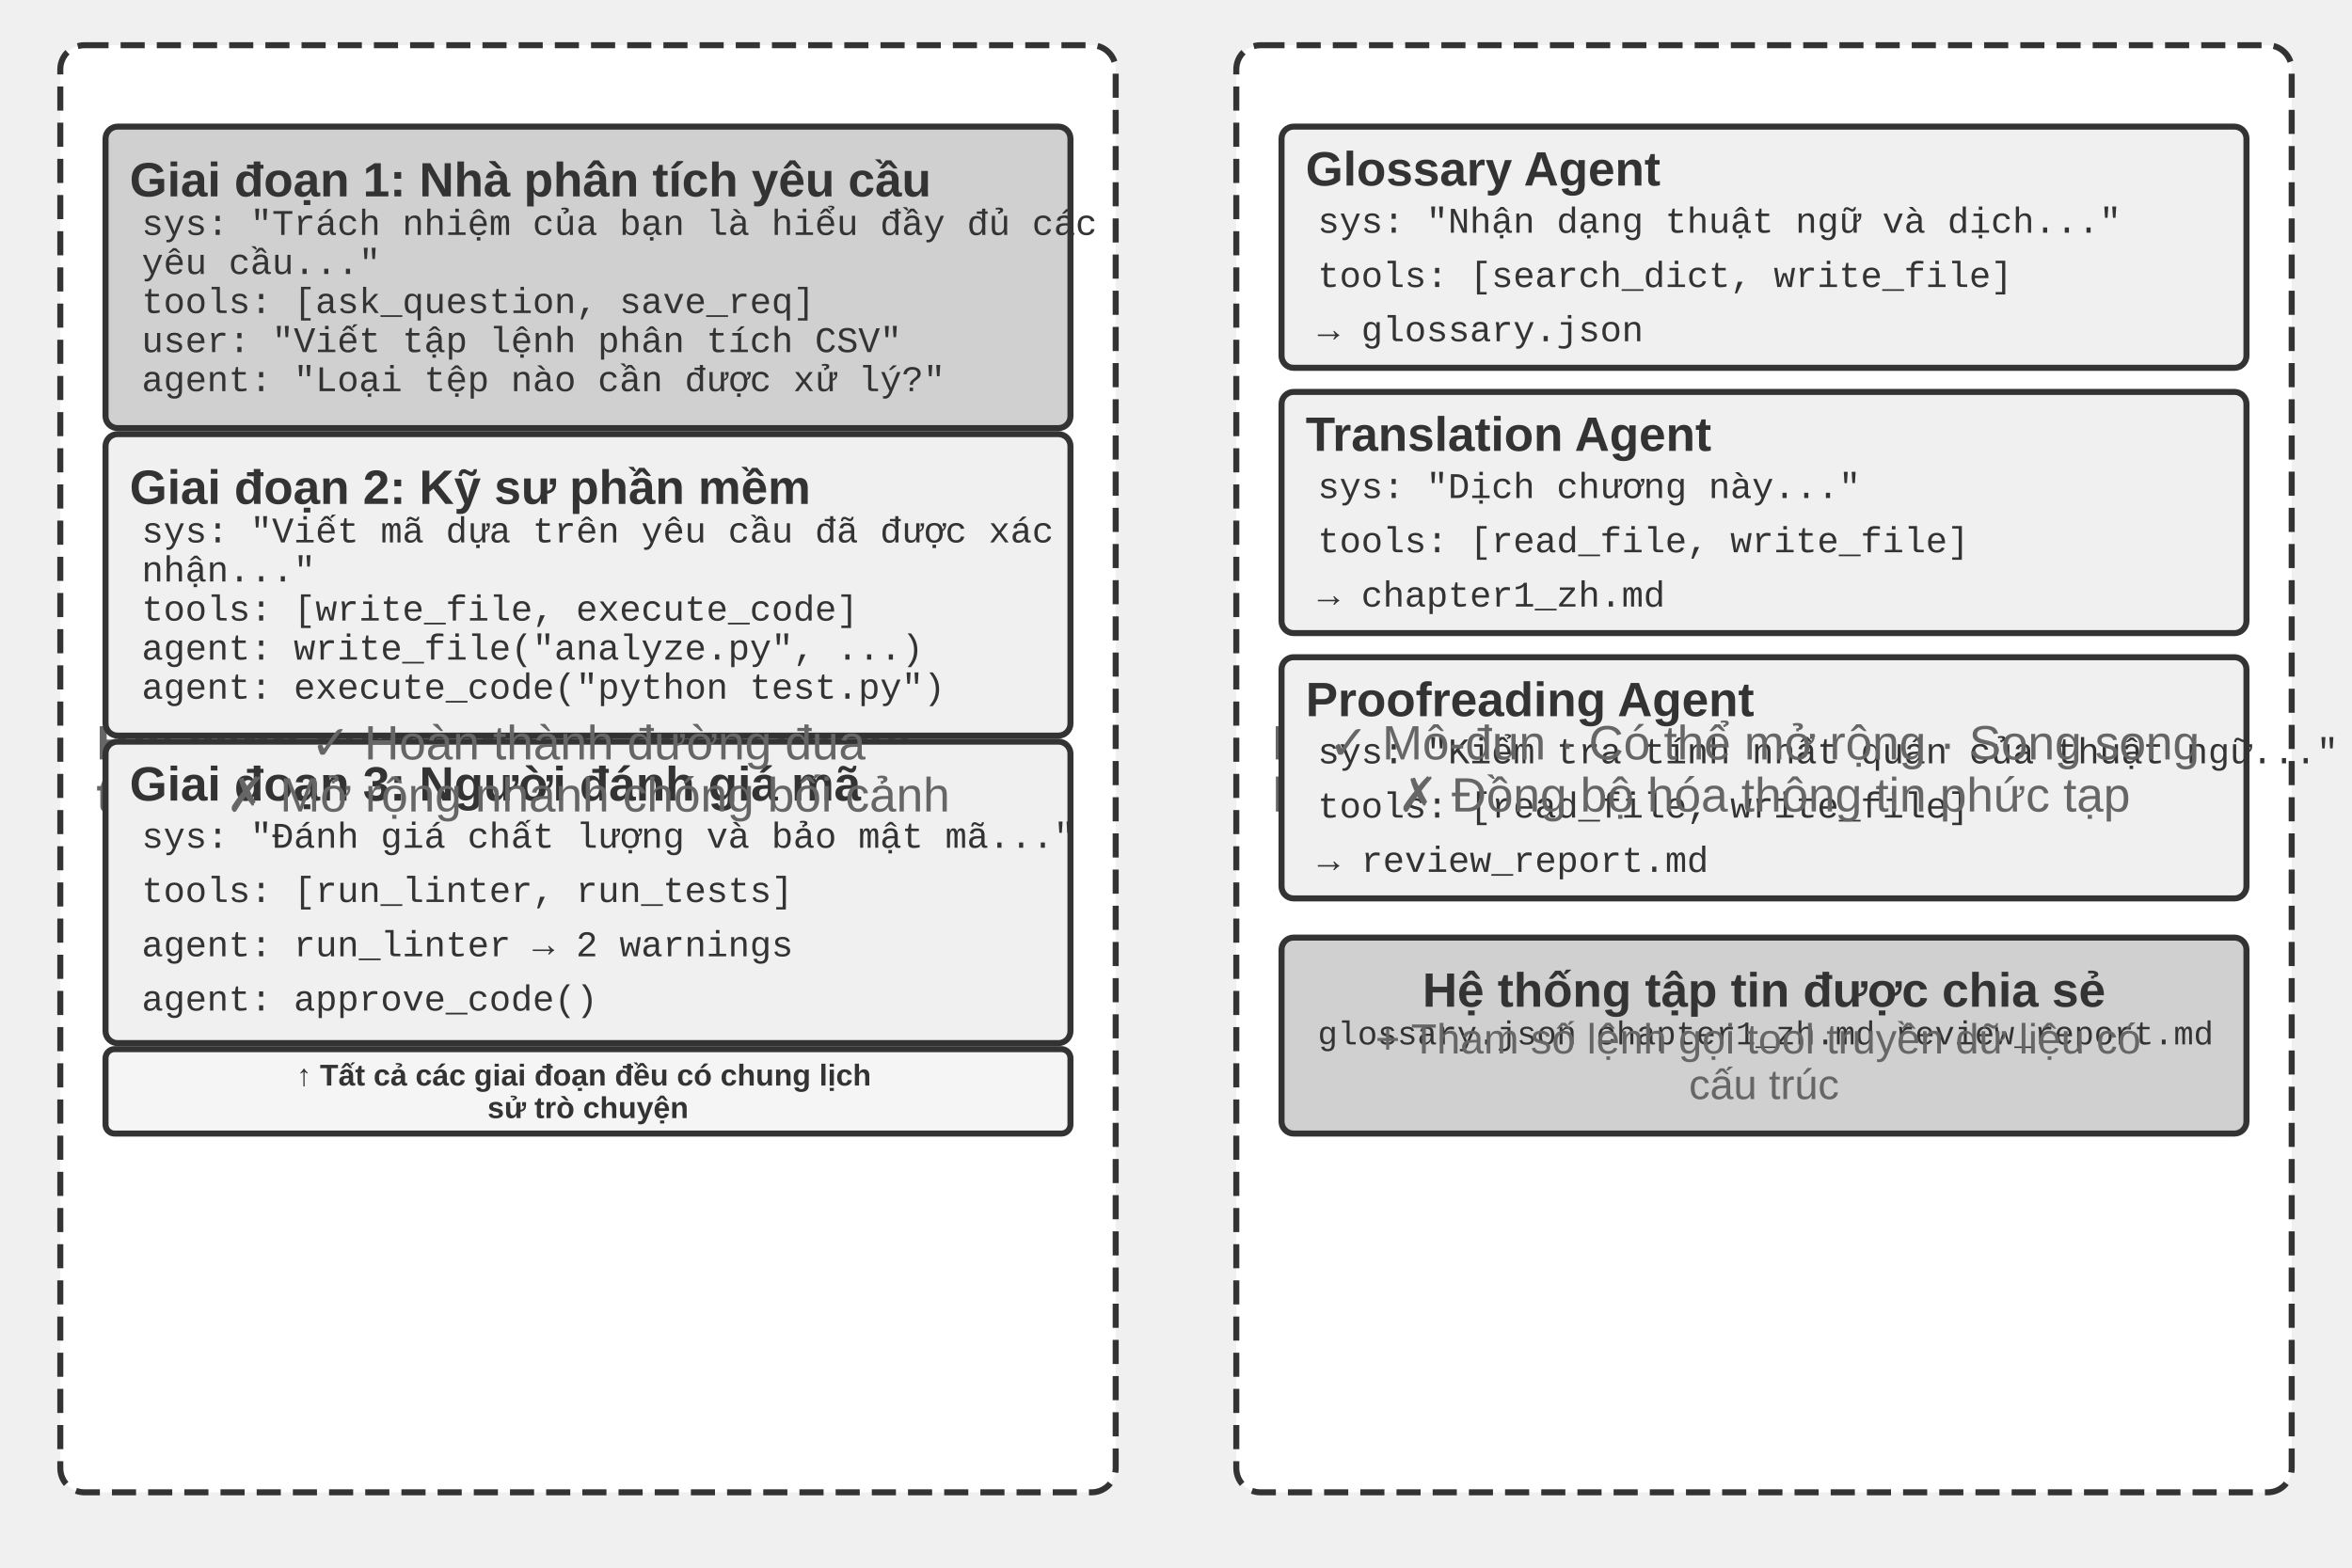
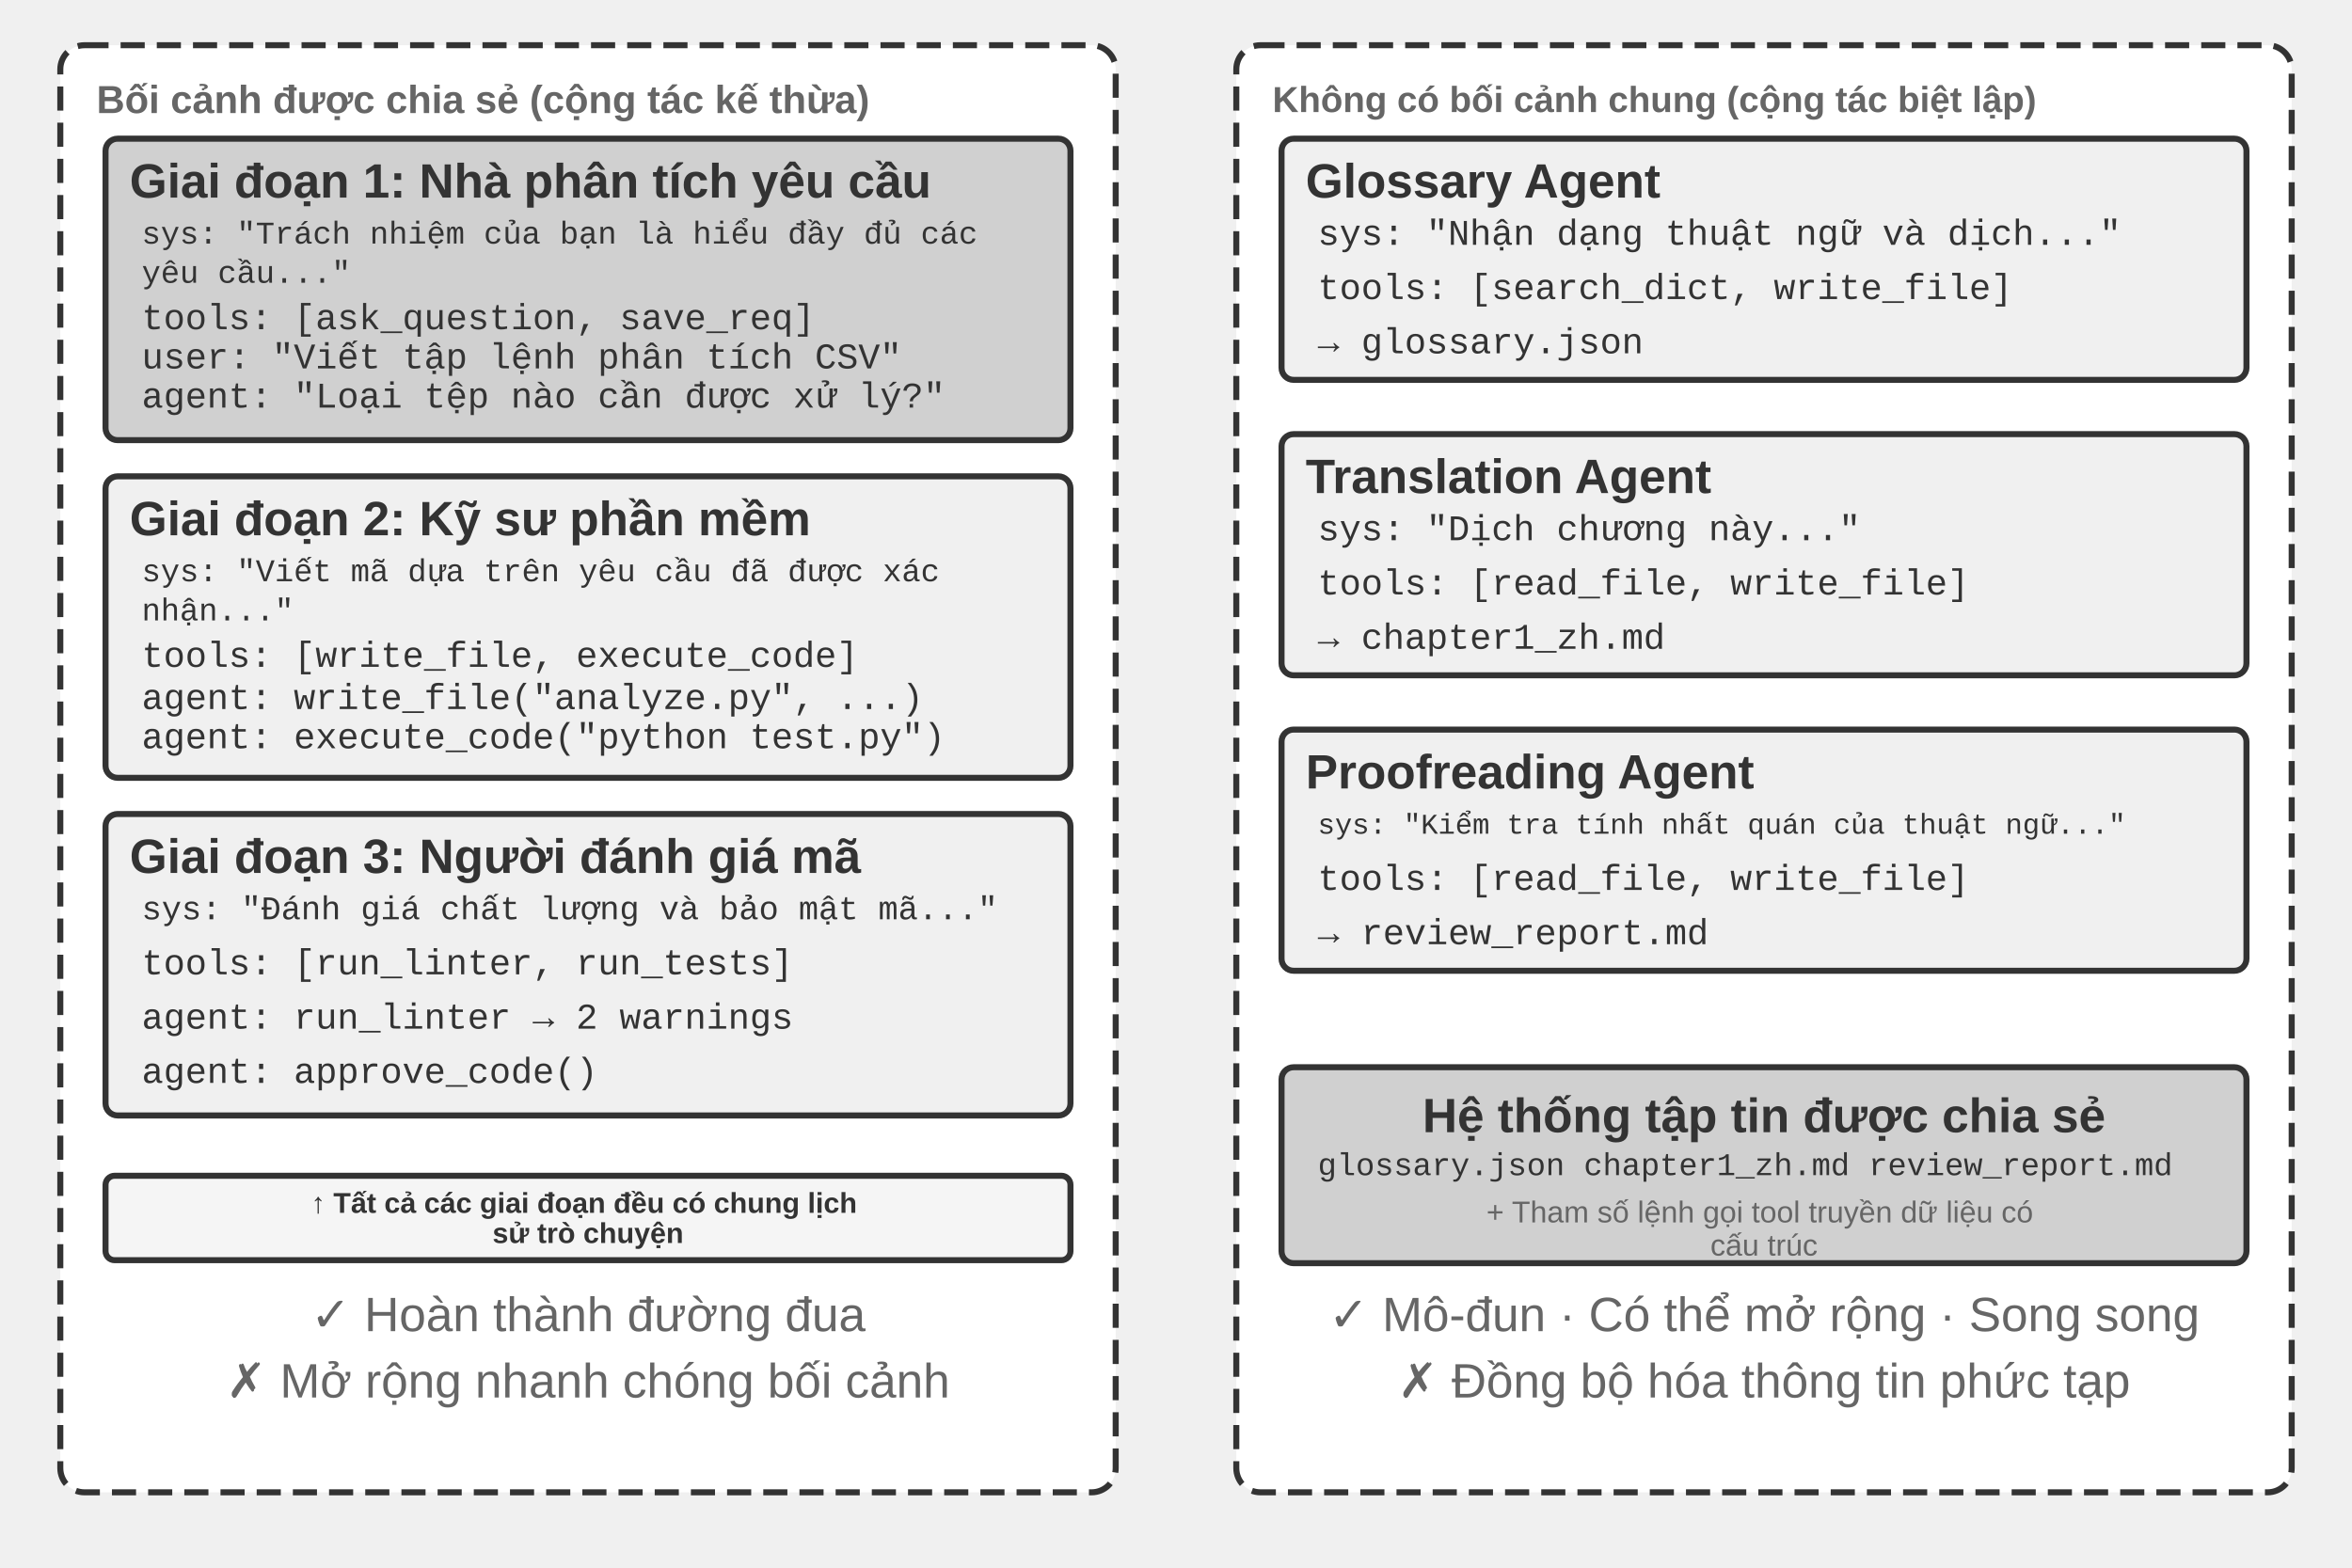
<svg xmlns="http://www.w3.org/2000/svg" viewBox="0 40 780 520" width="780" height="520" style="background:#ffffff">
  <defs>
    <marker id="ah" markerWidth="12" markerHeight="8" refX="12" refY="4" orient="auto">
      <polygon points="0 0, 12 4, 0 8" fill="#333333" />
    </marker>
    <marker id="ah-light" markerWidth="12" markerHeight="8" refX="12" refY="4" orient="auto">
      <polygon points="0 0, 12 4, 0 8" fill="#999999" />
    </marker>
  </defs>
  <rect x="20" y="55" width="350" height="480" rx="8" fill="#ffffff" stroke="#333333" stroke-width="2" stroke-dasharray="8,4" />
-   <text x="32" y="0" font-family="Arial, 'Helvetica Neue', Helvetica, 'PingFang SC', 'Microsoft YaHei', sans-serif" font-size="16" fill="#666666" text-anchor="start" dominant-baseline="central" font-weight="bold">
-     <tspan x="32" dy="286.36">Bối cảnh được chia sẻ (cộng tác kế</tspan>
-     <tspan x="32" dy="17.28">thừa)</tspan>
-   </text>
-   <rect x="35" y="82" width="320" height="100" rx="4" fill="#d0d0d0" stroke="#333333" stroke-width="2" />
-   <text x="43" y="99.6" font-family="Arial, 'Helvetica Neue', Helvetica, 'PingFang SC', 'Microsoft YaHei', sans-serif" font-size="16" fill="#333333" text-anchor="start" dominant-baseline="central" font-weight="bold">Giai đoạn 1: Nhà phân tích yêu cầu</text>
-   <text x="47" y="0" font-family="'Courier New', Courier, monospace" font-size="12" fill="#333333" text-anchor="start" dominant-baseline="central">
-     <tspan x="47" dy="114.72">sys: "Trách nhiệm của bạn là hiểu đầy đủ các</tspan>
-     <tspan x="47" dy="12.96">yêu cầu..."</tspan>
-   </text>
-   <text x="47" y="140.64" font-family="'Courier New', Courier, monospace" font-size="12" fill="#333333" text-anchor="start" dominant-baseline="central">tools: [ask_question, save_req]</text>
-   <text x="47" y="153.6" font-family="'Courier New', Courier, monospace" font-size="12" fill="#333333" text-anchor="start" dominant-baseline="central">user: "Viết tập lệnh phân tích CSV"</text>
-   <text x="47" y="166.56" font-family="'Courier New', Courier, monospace" font-size="12" fill="#333333" text-anchor="start" dominant-baseline="central">agent: "Loại tệp nào cần được xử lý?"</text>
-   <rect x="35" y="184" width="320" height="100" rx="4" fill="#f0f0f0" stroke="#333333" stroke-width="2" />
-   <text x="43" y="201.6" font-family="Arial, 'Helvetica Neue', Helvetica, 'PingFang SC', 'Microsoft YaHei', sans-serif" font-size="16" fill="#333333" text-anchor="start" dominant-baseline="central" font-weight="bold">Giai đoạn 2: Kỹ sư phần mềm</text>
-   <text x="47" y="0" font-family="'Courier New', Courier, monospace" font-size="12" fill="#333333" text-anchor="start" dominant-baseline="central">
-     <tspan x="47" dy="216.72">sys: "Viết mã dựa trên yêu cầu đã được xác</tspan>
-     <tspan x="47" dy="12.96">nhận..."</tspan>
-   </text>
-   <text x="47" y="242.64" font-family="'Courier New', Courier, monospace" font-size="12" fill="#333333" text-anchor="start" dominant-baseline="central">tools: [write_file, execute_code]</text>
-   <text x="47" y="255.6" font-family="'Courier New', Courier, monospace" font-size="12" fill="#333333" text-anchor="start" dominant-baseline="central">agent: write_file("analyze.py", ...)</text>
-   <text x="47" y="268.56" font-family="'Courier New', Courier, monospace" font-size="12" fill="#333333" text-anchor="start" dominant-baseline="central">agent: execute_code("python test.py")</text>
-   <rect x="35" y="286" width="320" height="100" rx="4" fill="#f0f0f0" stroke="#333333" stroke-width="2" />
-   <text x="43" y="300" font-family="Arial, 'Helvetica Neue', Helvetica, 'PingFang SC', 'Microsoft YaHei', sans-serif" font-size="16" fill="#333333" text-anchor="start" dominant-baseline="central" font-weight="bold">Giai đoạn 3: Người đánh giá mã</text>
-   <text x="47" y="318" font-family="'Courier New', Courier, monospace" font-size="12" fill="#333333" text-anchor="start" dominant-baseline="central">sys: "Đánh giá chất lượng và bảo mật mã..."</text>
-   <text x="47" y="336" font-family="'Courier New', Courier, monospace" font-size="12" fill="#333333" text-anchor="start" dominant-baseline="central">tools: [run_linter, run_tests]</text>
-   <text x="47" y="354" font-family="'Courier New', Courier, monospace" font-size="12" fill="#333333" text-anchor="start" dominant-baseline="central">agent: run_linter → 2 warnings</text>
-   <text x="47" y="372" font-family="'Courier New', Courier, monospace" font-size="12" fill="#333333" text-anchor="start" dominant-baseline="central">agent: approve_code()</text>
-   <rect x="35" y="388" width="320" height="28" rx="3" fill="#f5f5f5" stroke="#333333" stroke-width="2" />
-   <text x="195" y="0" font-family="Arial, 'Helvetica Neue', Helvetica, 'PingFang SC', 'Microsoft YaHei', sans-serif" font-size="10" fill="#333333" text-anchor="middle" dominant-baseline="central" font-weight="bold">
-     <tspan x="195" dy="396.6">↑ Tất cả các giai đoạn đều có chung lịch</tspan>
-     <tspan x="195" dy="10.8">sử trò chuyện</tspan>
-   </text>
-   <text x="195" y="286.36" font-family="Arial, 'Helvetica Neue', Helvetica, 'PingFang SC', 'Microsoft YaHei', sans-serif" font-size="16" fill="#666666" text-anchor="middle" dominant-baseline="central" font-weight="normal">✓ Hoàn thành đường đua</text>
-   <text x="195" y="303.64" font-family="Arial, 'Helvetica Neue', Helvetica, 'PingFang SC', 'Microsoft YaHei', sans-serif" font-size="16" fill="#666666" text-anchor="middle" dominant-baseline="central" font-weight="normal">✗ Mở rộng nhanh chóng bối cảnh</text>
+   <text x="32" y="73" font-family="Arial, 'Helvetica Neue', Helvetica, 'PingFang SC', 'Microsoft YaHei', sans-serif" font-size="13" fill="#666666" text-anchor="start" dominant-baseline="central" font-weight="bold">Bối cảnh được chia sẻ (cộng tác kế thừa)</text>
+   <g transform="translate(0 4)">
+     <rect x="35" y="82" width="320" height="100" rx="4" fill="#d0d0d0" stroke="#333333" stroke-width="2" />
+     <text x="43" y="96" font-family="Arial, 'Helvetica Neue', Helvetica, 'PingFang SC', 'Microsoft YaHei', sans-serif" font-size="16" fill="#333333" text-anchor="start" dominant-baseline="central" font-weight="bold">Giai đoạn 1: Nhà phân tích yêu cầu</text>
+     <text x="47" y="114" font-family="'Courier New', Courier, monospace" font-size="10.5" fill="#333333" text-anchor="start" dominant-baseline="central">
+       <tspan x="47" y="114">sys: "Trách nhiệm của bạn là hiểu đầy đủ các</tspan>
+       <tspan x="47" y="127">yêu cầu..."</tspan>
+     </text>
+     <text x="47" y="142" font-family="'Courier New', Courier, monospace" font-size="12" fill="#333333" text-anchor="start" dominant-baseline="central">tools: [ask_question, save_req]</text>
+     <text x="47" y="155" font-family="'Courier New', Courier, monospace" font-size="12" fill="#333333" text-anchor="start" dominant-baseline="central">user: "Viết tập lệnh phân tích CSV"</text>
+     <text x="47" y="168" font-family="'Courier New', Courier, monospace" font-size="12" fill="#333333" text-anchor="start" dominant-baseline="central">agent: "Loại tệp nào cần được xử lý?"</text>
+     <g transform="translate(0 10)">
+       <rect x="35" y="184" width="320" height="100" rx="4" fill="#f0f0f0" stroke="#333333" stroke-width="2" />
+       <text x="43" y="198" font-family="Arial, 'Helvetica Neue', Helvetica, 'PingFang SC', 'Microsoft YaHei', sans-serif" font-size="16" fill="#333333" text-anchor="start" dominant-baseline="central" font-weight="bold">Giai đoạn 2: Kỹ sư phần mềm</text>
+       <text x="47" y="216" font-family="'Courier New', Courier, monospace" font-size="10.5" fill="#333333" text-anchor="start" dominant-baseline="central">
+         <tspan x="47" y="216">sys: "Viết mã dựa trên yêu cầu đã được xác</tspan>
+         <tspan x="47" y="229">nhận..."</tspan>
+       </text>
+       <text x="47" y="244" font-family="'Courier New', Courier, monospace" font-size="12" fill="#333333" text-anchor="start" dominant-baseline="central">tools: [write_file, execute_code]</text>
+       <text x="47" y="258" font-family="'Courier New', Courier, monospace" font-size="12" fill="#333333" text-anchor="start" dominant-baseline="central">agent: write_file("analyze.py", ...)</text>
+       <text x="47" y="271" font-family="'Courier New', Courier, monospace" font-size="12" fill="#333333" text-anchor="start" dominant-baseline="central">agent: execute_code("python test.py")</text>
+     </g>
+     <g transform="translate(0 20)">
+       <rect x="35" y="286" width="320" height="100" rx="4" fill="#f0f0f0" stroke="#333333" stroke-width="2" />
+       <text x="43" y="300" font-family="Arial, 'Helvetica Neue', Helvetica, 'PingFang SC', 'Microsoft YaHei', sans-serif" font-size="16" fill="#333333" text-anchor="start" dominant-baseline="central" font-weight="bold">Giai đoạn 3: Người đánh giá mã</text>
+       <text x="47" y="318" font-family="'Courier New', Courier, monospace" font-size="11" fill="#333333" text-anchor="start" dominant-baseline="central">sys: "Đánh giá chất lượng và bảo mật mã..."</text>
+       <text x="47" y="336" font-family="'Courier New', Courier, monospace" font-size="12" fill="#333333" text-anchor="start" dominant-baseline="central">tools: [run_linter, run_tests]</text>
+       <text x="47" y="354" font-family="'Courier New', Courier, monospace" font-size="12" fill="#333333" text-anchor="start" dominant-baseline="central">agent: run_linter → 2 warnings</text>
+       <text x="47" y="372" font-family="'Courier New', Courier, monospace" font-size="12" fill="#333333" text-anchor="start" dominant-baseline="central">agent: approve_code()</text>
+     </g>
+     <g transform="translate(0 38)">
+       <rect x="35" y="388" width="320" height="28" rx="3" fill="#f5f5f5" stroke="#333333" stroke-width="2" />
+       <text x="195" y="397" font-family="Arial, 'Helvetica Neue', Helvetica, 'PingFang SC', 'Microsoft YaHei', sans-serif" font-size="9.5" fill="#333333" text-anchor="middle" dominant-baseline="central" font-weight="bold">
+         <tspan x="195" y="397">↑ Tất cả các giai đoạn đều có chung lịch</tspan>
+         <tspan x="195" y="407">sử trò chuyện</tspan>
+       </text>
+     </g>
+     <text x="195" y="472" font-family="Arial, 'Helvetica Neue', Helvetica, 'PingFang SC', 'Microsoft YaHei', sans-serif" font-size="16" fill="#666666" text-anchor="middle" dominant-baseline="central" font-weight="normal">✓ Hoàn thành đường đua</text>
+     <text x="195" y="494" font-family="Arial, 'Helvetica Neue', Helvetica, 'PingFang SC', 'Microsoft YaHei', sans-serif" font-size="16" fill="#666666" text-anchor="middle" dominant-baseline="central" font-weight="normal">✗ Mở rộng nhanh chóng bối cảnh</text>
+   </g>
  <rect x="410" y="55" width="350" height="480" rx="8" fill="#ffffff" stroke="#333333" stroke-width="2" stroke-dasharray="8,4" />
-   <text x="422" y="0" font-family="Arial, 'Helvetica Neue', Helvetica, 'PingFang SC', 'Microsoft YaHei', sans-serif" font-size="16" fill="#666666" text-anchor="start" dominant-baseline="central" font-weight="bold">
-     <tspan x="422" dy="286.36">Không có bối cảnh chung (cộng tác biệt</tspan>
-     <tspan x="422" dy="17.28">lập)</tspan>
-   </text>
-   <rect x="425" y="82" width="320" height="80" rx="4" fill="#f0f0f0" stroke="#333333" stroke-width="2" />
-   <text x="433" y="96" font-family="Arial, 'Helvetica Neue', Helvetica, 'PingFang SC', 'Microsoft YaHei', sans-serif" font-size="16" fill="#333333" text-anchor="start" dominant-baseline="central" font-weight="bold">Glossary Agent</text>
-   <text x="437" y="114" font-family="'Courier New', Courier, monospace" font-size="12" fill="#333333" text-anchor="start" dominant-baseline="central">sys: "Nhận dạng thuật ngữ và dịch..."</text>
-   <text x="437" y="132" font-family="'Courier New', Courier, monospace" font-size="12" fill="#333333" text-anchor="start" dominant-baseline="central">tools: [search_dict, write_file]</text>
-   <text x="437" y="150" font-family="'Courier New', Courier, monospace" font-size="12" fill="#333333" text-anchor="start" dominant-baseline="central">→ glossary.json</text>
-   <rect x="425" y="170" width="320" height="80" rx="4" fill="#f0f0f0" stroke="#333333" stroke-width="2" />
-   <text x="433" y="184" font-family="Arial, 'Helvetica Neue', Helvetica, 'PingFang SC', 'Microsoft YaHei', sans-serif" font-size="16" fill="#333333" text-anchor="start" dominant-baseline="central" font-weight="bold">Translation Agent</text>
-   <text x="437" y="202" font-family="'Courier New', Courier, monospace" font-size="12" fill="#333333" text-anchor="start" dominant-baseline="central">sys: "Dịch chương này..."</text>
-   <text x="437" y="220" font-family="'Courier New', Courier, monospace" font-size="12" fill="#333333" text-anchor="start" dominant-baseline="central">tools: [read_file, write_file]</text>
-   <text x="437" y="238" font-family="'Courier New', Courier, monospace" font-size="12" fill="#333333" text-anchor="start" dominant-baseline="central">→ chapter1_zh.md</text>
-   <rect x="425" y="258" width="320" height="80" rx="4" fill="#f0f0f0" stroke="#333333" stroke-width="2" />
-   <text x="433" y="272" font-family="Arial, 'Helvetica Neue', Helvetica, 'PingFang SC', 'Microsoft YaHei', sans-serif" font-size="16" fill="#333333" text-anchor="start" dominant-baseline="central" font-weight="bold">Proofreading Agent</text>
-   <text x="437" y="290" font-family="'Courier New', Courier, monospace" font-size="12" fill="#333333" text-anchor="start" dominant-baseline="central">sys: "Kiểm tra tính nhất quán của thuật ngữ..."</text>
-   <text x="437" y="308" font-family="'Courier New', Courier, monospace" font-size="12" fill="#333333" text-anchor="start" dominant-baseline="central">tools: [read_file, write_file]</text>
-   <text x="437" y="326" font-family="'Courier New', Courier, monospace" font-size="12" fill="#333333" text-anchor="start" dominant-baseline="central">→ review_report.md</text>
-   <rect x="425" y="351" width="320" height="65" rx="4" fill="#d0d0d0" stroke="#333333" stroke-width="2" />
-   <text x="585" y="368.38" font-family="Arial, 'Helvetica Neue', Helvetica, 'PingFang SC', 'Microsoft YaHei', sans-serif" font-size="16" fill="#333333" text-anchor="middle" dominant-baseline="central" font-weight="bold">Hệ thống tập tin được chia sẻ</text>
-   <text x="437" y="383.5" font-family="'Courier New', Courier, monospace" font-size="11" fill="#333333" text-anchor="start" dominant-baseline="central">glossary.json  chapter1_zh.md  review_report.md</text>
-   <text x="585" y="0" font-family="Arial, 'Helvetica Neue', Helvetica, 'PingFang SC', 'Microsoft YaHei', sans-serif" font-size="14" fill="#666666" text-anchor="middle" dominant-baseline="central" font-weight="normal">
-     <tspan x="585" dy="384.58">+ Tham số lệnh gọi tool truyền dữ liệu có</tspan>
-     <tspan x="585" dy="15.12">cấu trúc</tspan>
-   </text>
-   <text x="585" y="286.36" font-family="Arial, 'Helvetica Neue', Helvetica, 'PingFang SC', 'Microsoft YaHei', sans-serif" font-size="16" fill="#666666" text-anchor="middle" dominant-baseline="central" font-weight="normal">✓ Mô-đun · Có thể mở rộng · Song song</text>
-   <text x="585" y="303.64" font-family="Arial, 'Helvetica Neue', Helvetica, 'PingFang SC', 'Microsoft YaHei', sans-serif" font-size="16" fill="#666666" text-anchor="middle" dominant-baseline="central" font-weight="normal">✗ Đồng bộ hóa thông tin phức tạp</text>
+   <text x="422" y="73" font-family="Arial, 'Helvetica Neue', Helvetica, 'PingFang SC', 'Microsoft YaHei', sans-serif" font-size="12" fill="#666666" text-anchor="start" dominant-baseline="central" font-weight="bold">Không có bối cảnh chung (cộng tác biệt lập)</text>
+   <g transform="translate(0 4)">
+     <rect x="425" y="82" width="320" height="80" rx="4" fill="#f0f0f0" stroke="#333333" stroke-width="2" />
+     <text x="433" y="96" font-family="Arial, 'Helvetica Neue', Helvetica, 'PingFang SC', 'Microsoft YaHei', sans-serif" font-size="16" fill="#333333" text-anchor="start" dominant-baseline="central" font-weight="bold">Glossary Agent</text>
+     <text x="437" y="114" font-family="'Courier New', Courier, monospace" font-size="12" fill="#333333" text-anchor="start" dominant-baseline="central">sys: "Nhận dạng thuật ngữ và dịch..."</text>
+     <text x="437" y="132" font-family="'Courier New', Courier, monospace" font-size="12" fill="#333333" text-anchor="start" dominant-baseline="central">tools: [search_dict, write_file]</text>
+     <text x="437" y="150" font-family="'Courier New', Courier, monospace" font-size="12" fill="#333333" text-anchor="start" dominant-baseline="central">→ glossary.json</text>
+     <g transform="translate(0 10)">
+       <rect x="425" y="170" width="320" height="80" rx="4" fill="#f0f0f0" stroke="#333333" stroke-width="2" />
+       <text x="433" y="184" font-family="Arial, 'Helvetica Neue', Helvetica, 'PingFang SC', 'Microsoft YaHei', sans-serif" font-size="16" fill="#333333" text-anchor="start" dominant-baseline="central" font-weight="bold">Translation Agent</text>
+       <text x="437" y="202" font-family="'Courier New', Courier, monospace" font-size="12" fill="#333333" text-anchor="start" dominant-baseline="central">sys: "Dịch chương này..."</text>
+       <text x="437" y="220" font-family="'Courier New', Courier, monospace" font-size="12" fill="#333333" text-anchor="start" dominant-baseline="central">tools: [read_file, write_file]</text>
+       <text x="437" y="238" font-family="'Courier New', Courier, monospace" font-size="12" fill="#333333" text-anchor="start" dominant-baseline="central">→ chapter1_zh.md</text>
+     </g>
+     <g transform="translate(0 20)">
+       <rect x="425" y="258" width="320" height="80" rx="4" fill="#f0f0f0" stroke="#333333" stroke-width="2" />
+       <text x="433" y="272" font-family="Arial, 'Helvetica Neue', Helvetica, 'PingFang SC', 'Microsoft YaHei', sans-serif" font-size="16" fill="#333333" text-anchor="start" dominant-baseline="central" font-weight="bold">Proofreading Agent</text>
+       <text x="437" y="290" font-family="'Courier New', Courier, monospace" font-size="9.5" fill="#333333" text-anchor="start" dominant-baseline="central">sys: "Kiểm tra tính nhất quán của thuật ngữ..."</text>
+       <text x="437" y="308" font-family="'Courier New', Courier, monospace" font-size="12" fill="#333333" text-anchor="start" dominant-baseline="central">tools: [read_file, write_file]</text>
+       <text x="437" y="326" font-family="'Courier New', Courier, monospace" font-size="12" fill="#333333" text-anchor="start" dominant-baseline="central">→ review_report.md</text>
+     </g>
+     <g transform="translate(0 39)">
+       <rect x="425" y="351" width="320" height="65" rx="4" fill="#d0d0d0" stroke="#333333" stroke-width="2" />
+       <text x="585" y="367" font-family="Arial, 'Helvetica Neue', Helvetica, 'PingFang SC', 'Microsoft YaHei', sans-serif" font-size="16" fill="#333333" text-anchor="middle" dominant-baseline="central" font-weight="bold">Hệ thống tập tin được chia sẻ</text>
+       <text x="437" y="384" font-family="'Courier New', Courier, monospace" font-size="10.5" fill="#333333" text-anchor="start" dominant-baseline="central">glossary.json  chapter1_zh.md  review_report.md</text>
+       <text x="585" y="399" font-family="Arial, 'Helvetica Neue', Helvetica, 'PingFang SC', 'Microsoft YaHei', sans-serif" font-size="10" fill="#666666" text-anchor="middle" dominant-baseline="central" font-weight="normal">
+         <tspan x="585" y="399">+ Tham số lệnh gọi tool truyền dữ liệu có</tspan>
+         <tspan x="585" y="410">cấu trúc</tspan>
+       </text>
+     </g>
+     <text x="585" y="472" font-family="Arial, 'Helvetica Neue', Helvetica, 'PingFang SC', 'Microsoft YaHei', sans-serif" font-size="16" fill="#666666" text-anchor="middle" dominant-baseline="central" font-weight="normal">✓ Mô-đun · Có thể mở rộng · Song song</text>
+     <text x="585" y="494" font-family="Arial, 'Helvetica Neue', Helvetica, 'PingFang SC', 'Microsoft YaHei', sans-serif" font-size="16" fill="#666666" text-anchor="middle" dominant-baseline="central" font-weight="normal">✗ Đồng bộ hóa thông tin phức tạp</text>
+   </g>
</svg>
